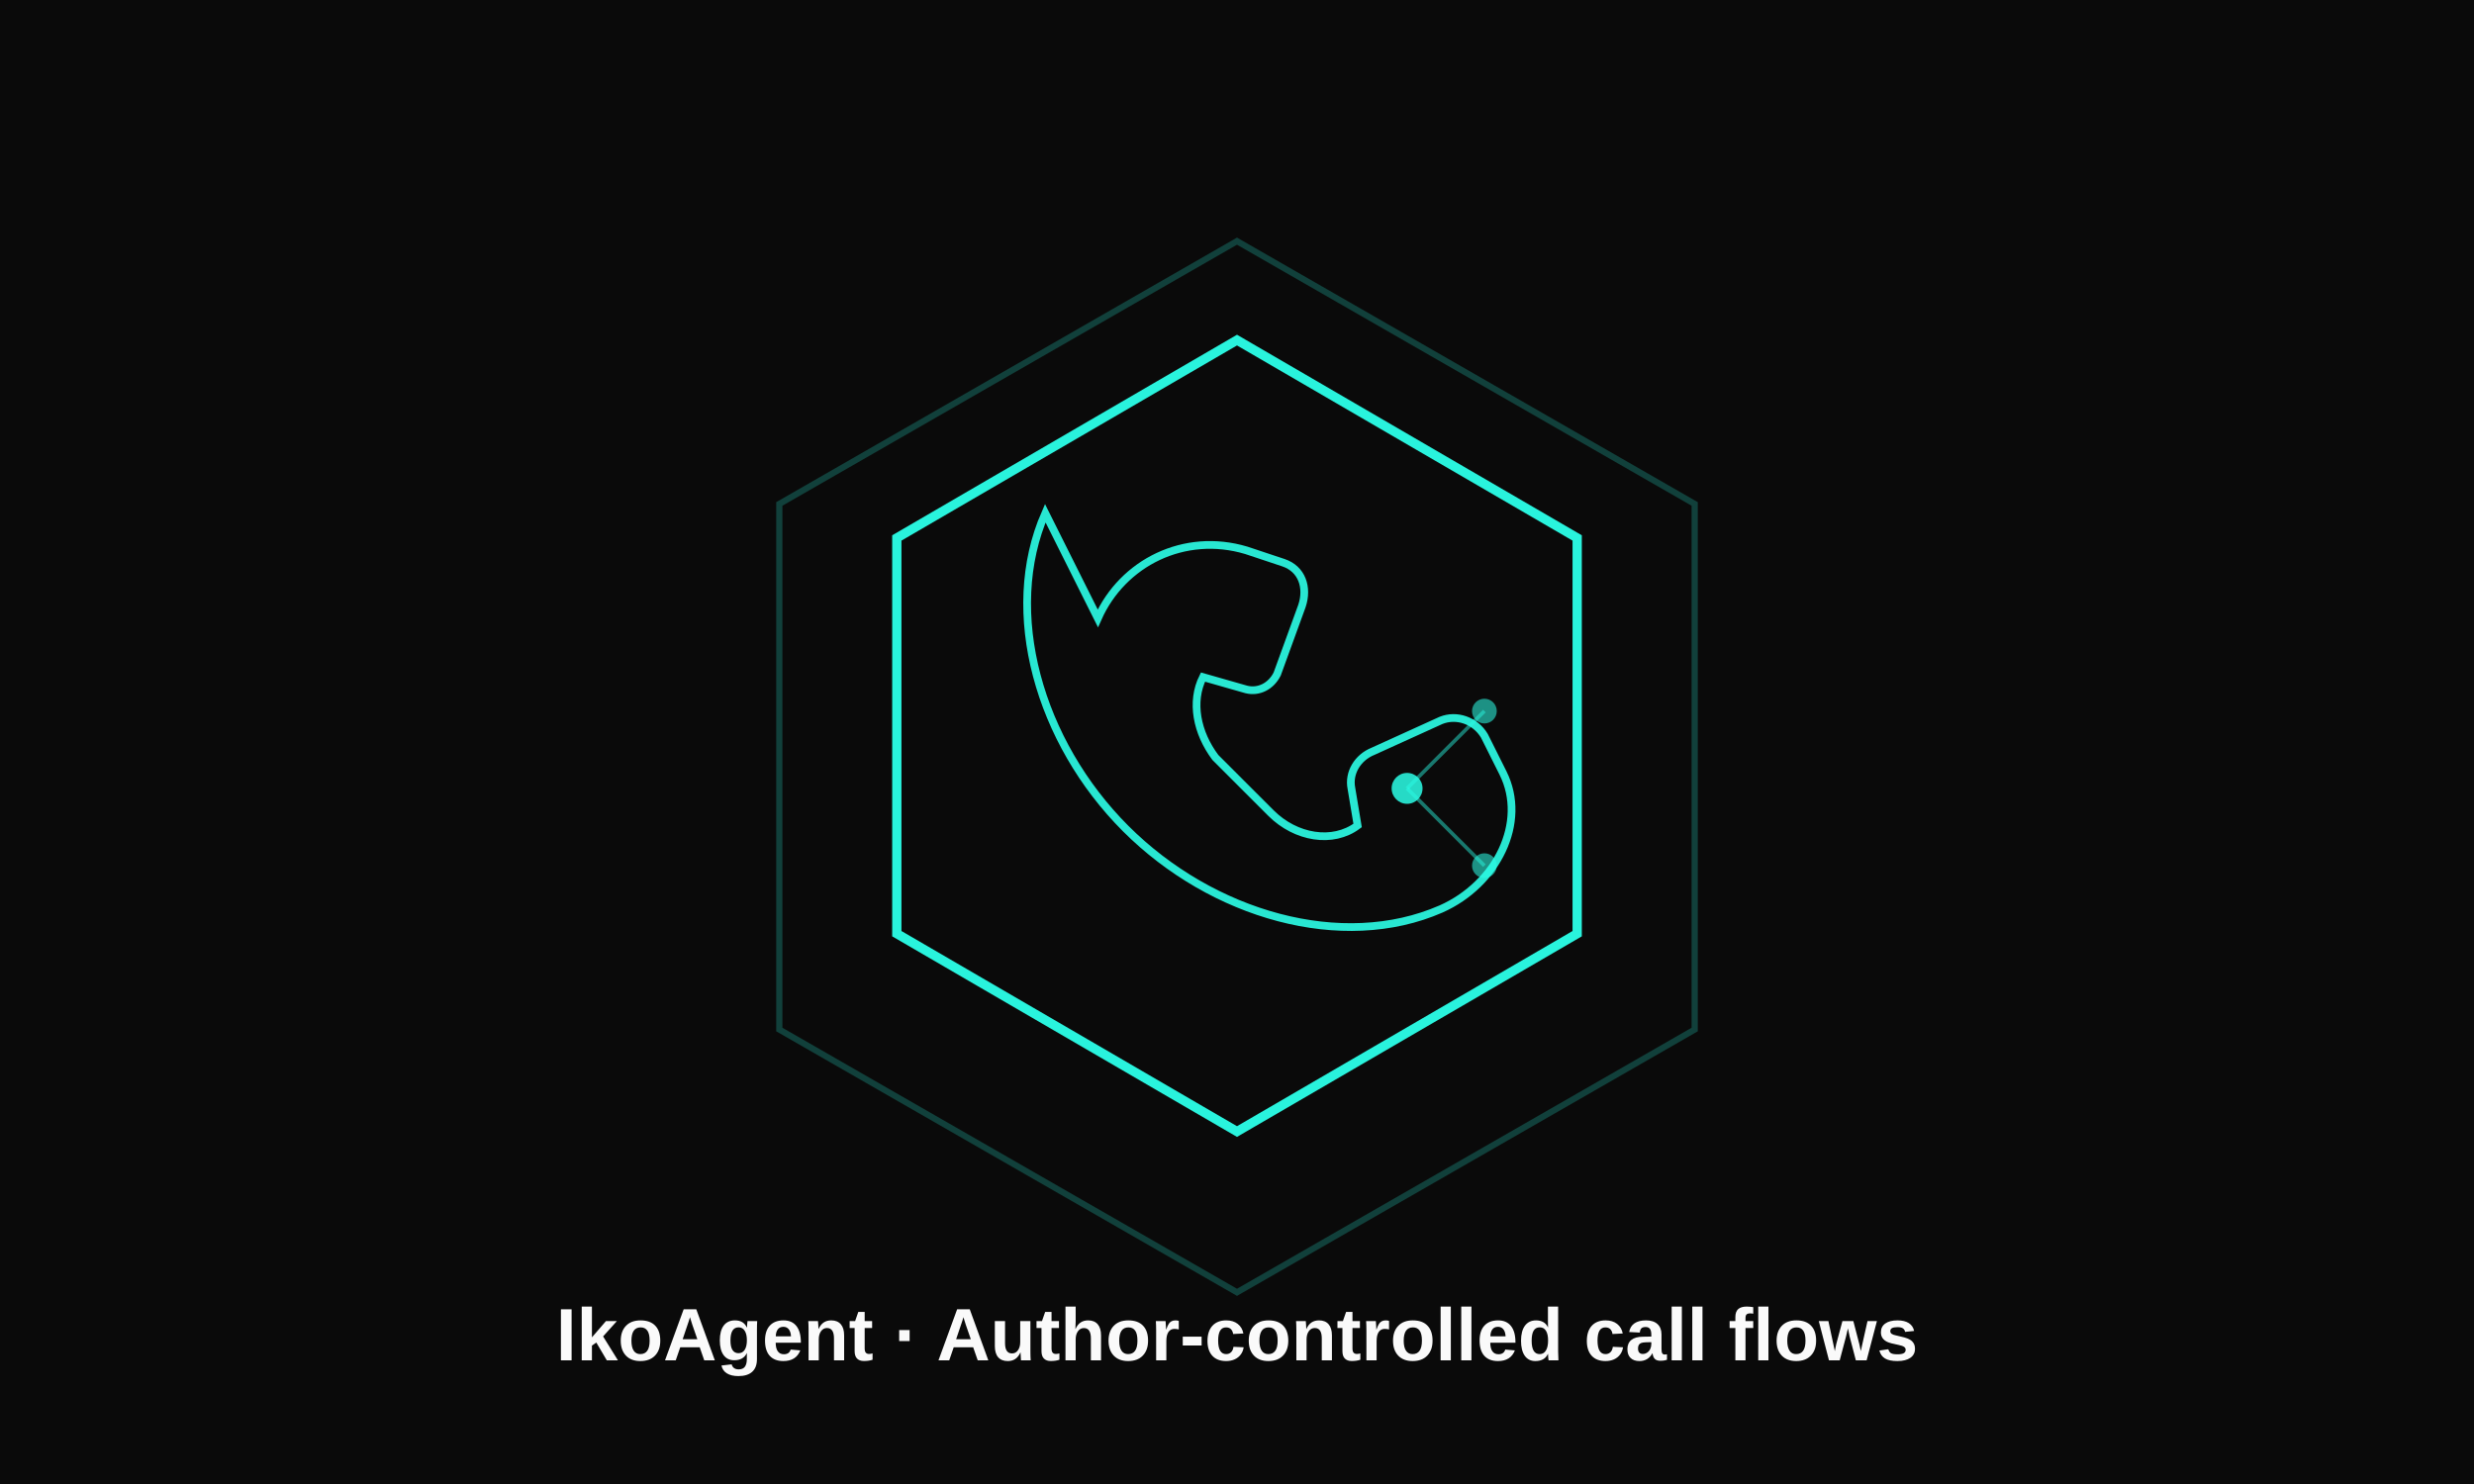
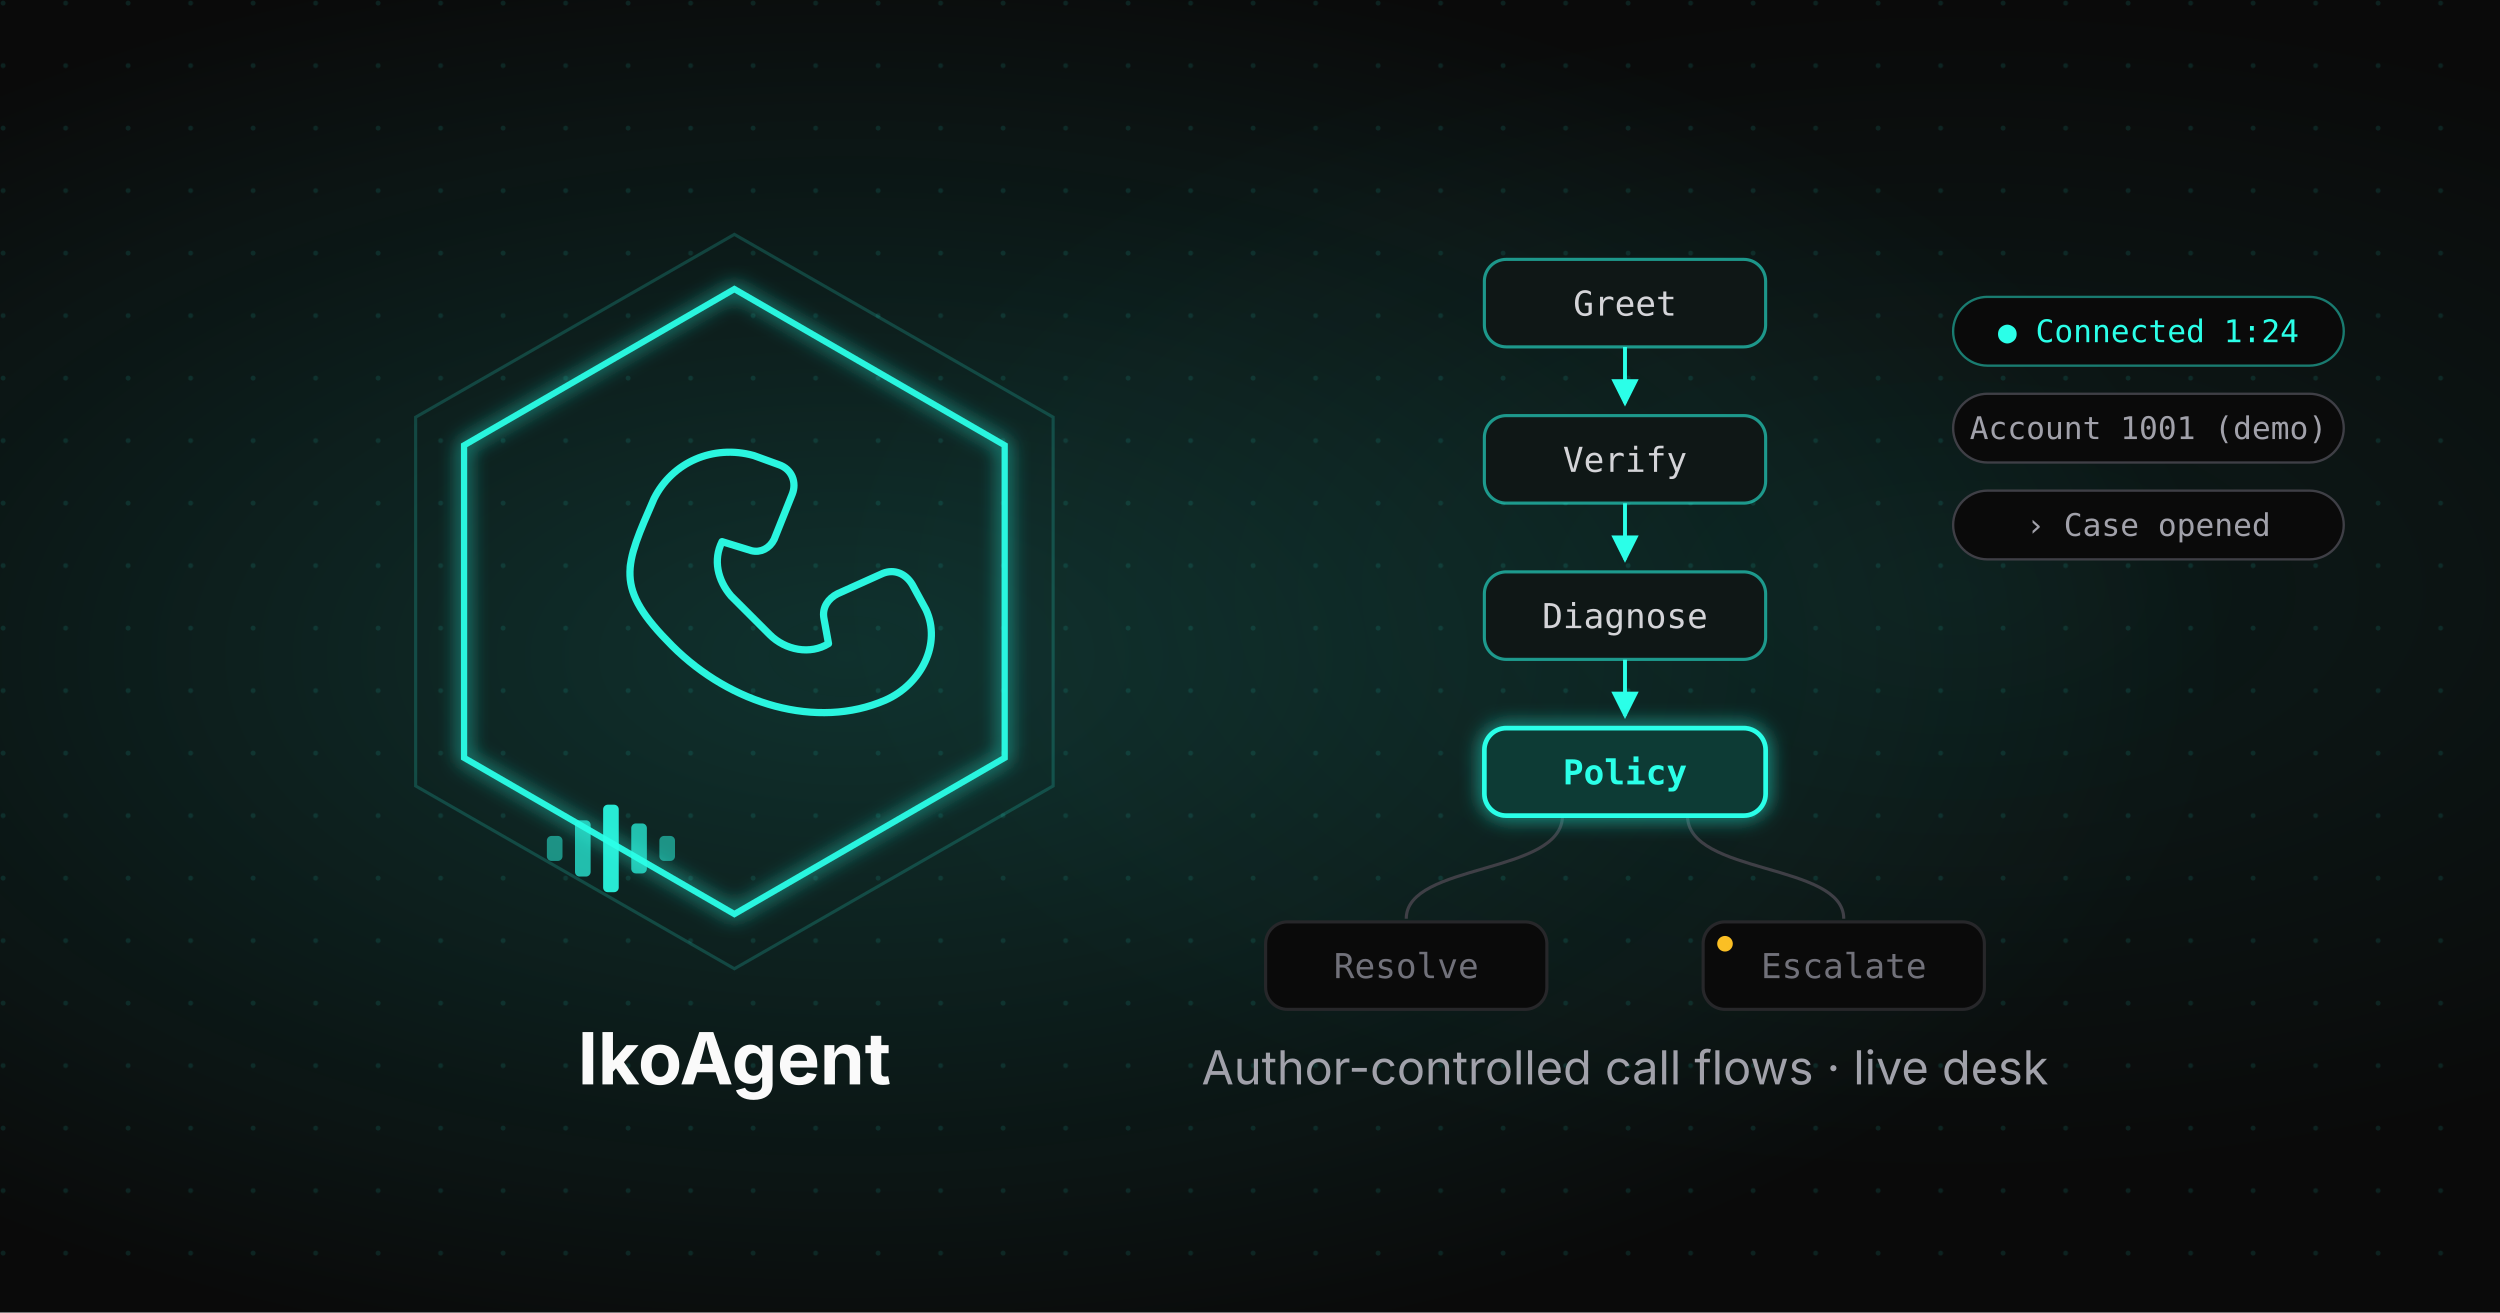
- <svg xmlns="http://www.w3.org/2000/svg" width="800" height="480" viewBox="0 0 800 480" fill="none">
-   <rect width="800" height="480" fill="#0a0a0a" />
-   <polygon points="400,78 548,163 548,333 400,418 252,333 252,163" stroke="#2bffe8" stroke-width="2" opacity="0.22" fill="none" />
-   <polygon points="400,110 510,174 510,302 400,366 290,302 290,174" stroke="#2bffe8" stroke-width="3" opacity="0.95" fill="none" />
-   <path d="M355 200c8-18 28-28 48-22l12 4c6 2 8 8 6 14l-8 22c-2 4-6 6-10 5l-14-4c-4 8-2 18 4 26l18 18c8 8 20 10 28 4l-2-12c-1-5 2-10 7-12l22-10c5-2 11 0 14 5l6 12c8 16-2 36-20 44-32 14-74 2-102-26s-40-70-26-102z" stroke="#2bffe8" stroke-width="2.5" fill="none" opacity="0.9" />
-   <circle cx="455" cy="255" r="5" fill="#2bffe8" opacity="0.85" />
-   <circle cx="480" cy="230" r="4" fill="#2bffe8" opacity="0.55" />
-   <circle cx="480" cy="280" r="4" fill="#2bffe8" opacity="0.55" />
-   <line x1="455" y1="255" x2="480" y2="230" stroke="#2bffe8" stroke-width="1.2" opacity="0.45" />
-   <line x1="455" y1="255" x2="480" y2="280" stroke="#2bffe8" stroke-width="1.2" opacity="0.45" />
-   <text x="400" y="440" text-anchor="middle" fill="#fafafa" font-family="Arial, sans-serif" font-size="24" font-weight="700">IkoAgent · Author-controlled call flows</text>
+ <svg xmlns="http://www.w3.org/2000/svg" viewBox="0 0 1600 840" width="1600" height="840" fill="none" preserveAspectRatio="xMidYMid slice">
+   <defs>
+     <radialGradient id="glow" cx="0.34" cy="0.5" r="0.55">
+       <stop offset="0" stop-color="#2bffe8" stop-opacity="0.16" />
+       <stop offset="1" stop-color="#2bffe8" stop-opacity="0" />
+     </radialGradient>
+     <radialGradient id="glow2" cx="0.78" cy="0.45" r="0.45">
+       <stop offset="0" stop-color="#2bffe8" stop-opacity="0.07" />
+       <stop offset="1" stop-color="#2bffe8" stop-opacity="0" />
+     </radialGradient>
+     <pattern id="dots" width="40" height="40" patternUnits="userSpaceOnUse">
+       <circle cx="2" cy="2" r="1.6" fill="#2bffe8" opacity="0.10" />
+     </pattern>
+     <filter id="neon" x="-30%" y="-30%" width="160%" height="160%">
+       <feGaussianBlur stdDeviation="6" result="b" />
+       <feMerge>
+         <feMergeNode in="b" />
+         <feMergeNode in="SourceGraphic" />
+       </feMerge>
+     </filter>
+     <marker id="arrow" viewBox="0 0 8 8" refX="7" refY="4" markerWidth="7" markerHeight="7" orient="auto">
+       <path d="M0,0 L8,4 L0,8 z" fill="#2bffe8" />
+     </marker>
+   </defs>
+   <rect width="1600" height="840" fill="#0a0a0a" />
+   <rect width="1600" height="840" fill="url(#dots)" />
+   <rect width="1600" height="840" fill="url(#glow)" />
+   <rect width="1600" height="840" fill="url(#glow2)" />
+   <g transform="translate(470 385)">
+     <polygon points="0,-235 204,-118 204,118 0,235 -204,118 -204,-118" stroke="#2bffe8" stroke-width="2" opacity="0.18" />
+     <polygon points="0,-200 173,-100 173,100 0,200 -173,100 -173,-100" stroke="#2bffe8" stroke-width="4" opacity="0.95" filter="url(#neon)" />
+     <path transform="translate(-92 -92) scale(1.45)" d="M28 18c8-16 26-24 44-19l11 4c6 2 8 8 6 13l-8 20c-2 4-6 6-10 5l-13-4c-4 8-2 17 4 24l17 17c7 7 18 9 26 4l-2-11c-1-5 2-9 6-11l20-9c5-2 10 0 13 5l6 11c7 15-2 33-18 40-30 13-68 2-94-24S15 48 28 18z" stroke="#2bffe8" stroke-width="3.2" stroke-linejoin="round" opacity="0.95" />
+     <g fill="#2bffe8">
+       <rect x="-120" y="150" width="10" height="16" rx="3" opacity="0.5" />
+       <rect x="-102" y="140" width="10" height="36" rx="3" opacity="0.7" />
+       <rect x="-84" y="130" width="10" height="56" rx="3" opacity="0.9" />
+       <rect x="-66" y="142" width="10" height="32" rx="3" opacity="0.7" />
+       <rect x="-48" y="150" width="10" height="16" rx="3" opacity="0.5" />
+     </g>
+   </g>
+   <g font-family="'JetBrains Mono', 'SFMono-Regular', Menlo, Consolas, monospace" font-size="22" text-anchor="middle">
+     <g stroke="#2bffe8" stroke-width="2.5" fill="none">
+       <path d="M1040 222 V258" marker-end="url(#arrow)" />
+       <path d="M1040 322 V358" marker-end="url(#arrow)" />
+       <path d="M1040 422 V458" marker-end="url(#arrow)" />
+     </g>
+     <g stroke="#3f3f46" stroke-width="2" fill="none">
+       <path d="M1000 522 C1000 560 900 552 900 588" />
+       <path d="M1080 522 C1080 560 1180 552 1180 588" />
+     </g>
+     <rect x="950" y="166" width="180" height="56" rx="14" fill="#0f1716" stroke="#2bffe8" stroke-opacity="0.55" stroke-width="2" />
+     <text x="1040" y="202" fill="#d4d4d8">Greet</text>
+     <rect x="950" y="266" width="180" height="56" rx="14" fill="#0f1716" stroke="#2bffe8" stroke-opacity="0.55" stroke-width="2" />
+     <text x="1040" y="302" fill="#d4d4d8">Verify</text>
+     <rect x="950" y="366" width="180" height="56" rx="14" fill="#0f1716" stroke="#2bffe8" stroke-opacity="0.55" stroke-width="2" />
+     <text x="1040" y="402" fill="#d4d4d8">Diagnose</text>
+     <rect x="950" y="466" width="180" height="56" rx="14" fill="#0b3a36" stroke="#2bffe8" stroke-width="3" filter="url(#neon)" />
+     <text x="1040" y="502" fill="#2bffe8" font-weight="700">Policy</text>
+     <rect x="810" y="590" width="180" height="56" rx="14" fill="#0a0a0a" stroke="#27272a" stroke-width="2" />
+     <text x="900" y="626" fill="#71717a">Resolve</text>
+     <rect x="1090" y="590" width="180" height="56" rx="14" fill="#0a0a0a" stroke="#27272a" stroke-width="2" />
+     <text x="1180" y="626" fill="#71717a">Escalate</text>
+     <circle cx="1104" cy="604" r="5" fill="#fbbf24" />
+   </g>
+   <g font-family="'JetBrains Mono', 'SFMono-Regular', Menlo, Consolas, monospace" font-size="20">
+     <rect x="1250" y="190" width="250" height="44" rx="22" stroke="#2bffe8" stroke-opacity="0.45" stroke-width="1.5" fill="#0a0a0a" />
+     <text x="1375" y="219" text-anchor="middle" fill="#2bffe8">● Connected 1:24</text>
+     <rect x="1250" y="252" width="250" height="44" rx="22" stroke="#3f3f46" stroke-width="1.5" fill="#0a0a0a" />
+     <text x="1375" y="281" text-anchor="middle" fill="#a1a1aa">Account 1001 (demo)</text>
+     <rect x="1250" y="314" width="250" height="44" rx="22" stroke="#3f3f46" stroke-width="1.5" fill="#0a0a0a" />
+     <text x="1375" y="343" text-anchor="middle" fill="#a1a1aa">› Case opened</text>
+   </g>
+   <text x="470" y="694" text-anchor="middle" fill="#fafafa" font-family="Inter, 'Helvetica Neue', Arial, sans-serif" font-size="46" font-weight="700">IkoAgent</text>
+   <text x="1040" y="694" text-anchor="middle" fill="#a1a1aa" font-family="Inter, 'Helvetica Neue', Arial, sans-serif" font-size="30">Author-controlled call flows · live desk</text>
</svg>
